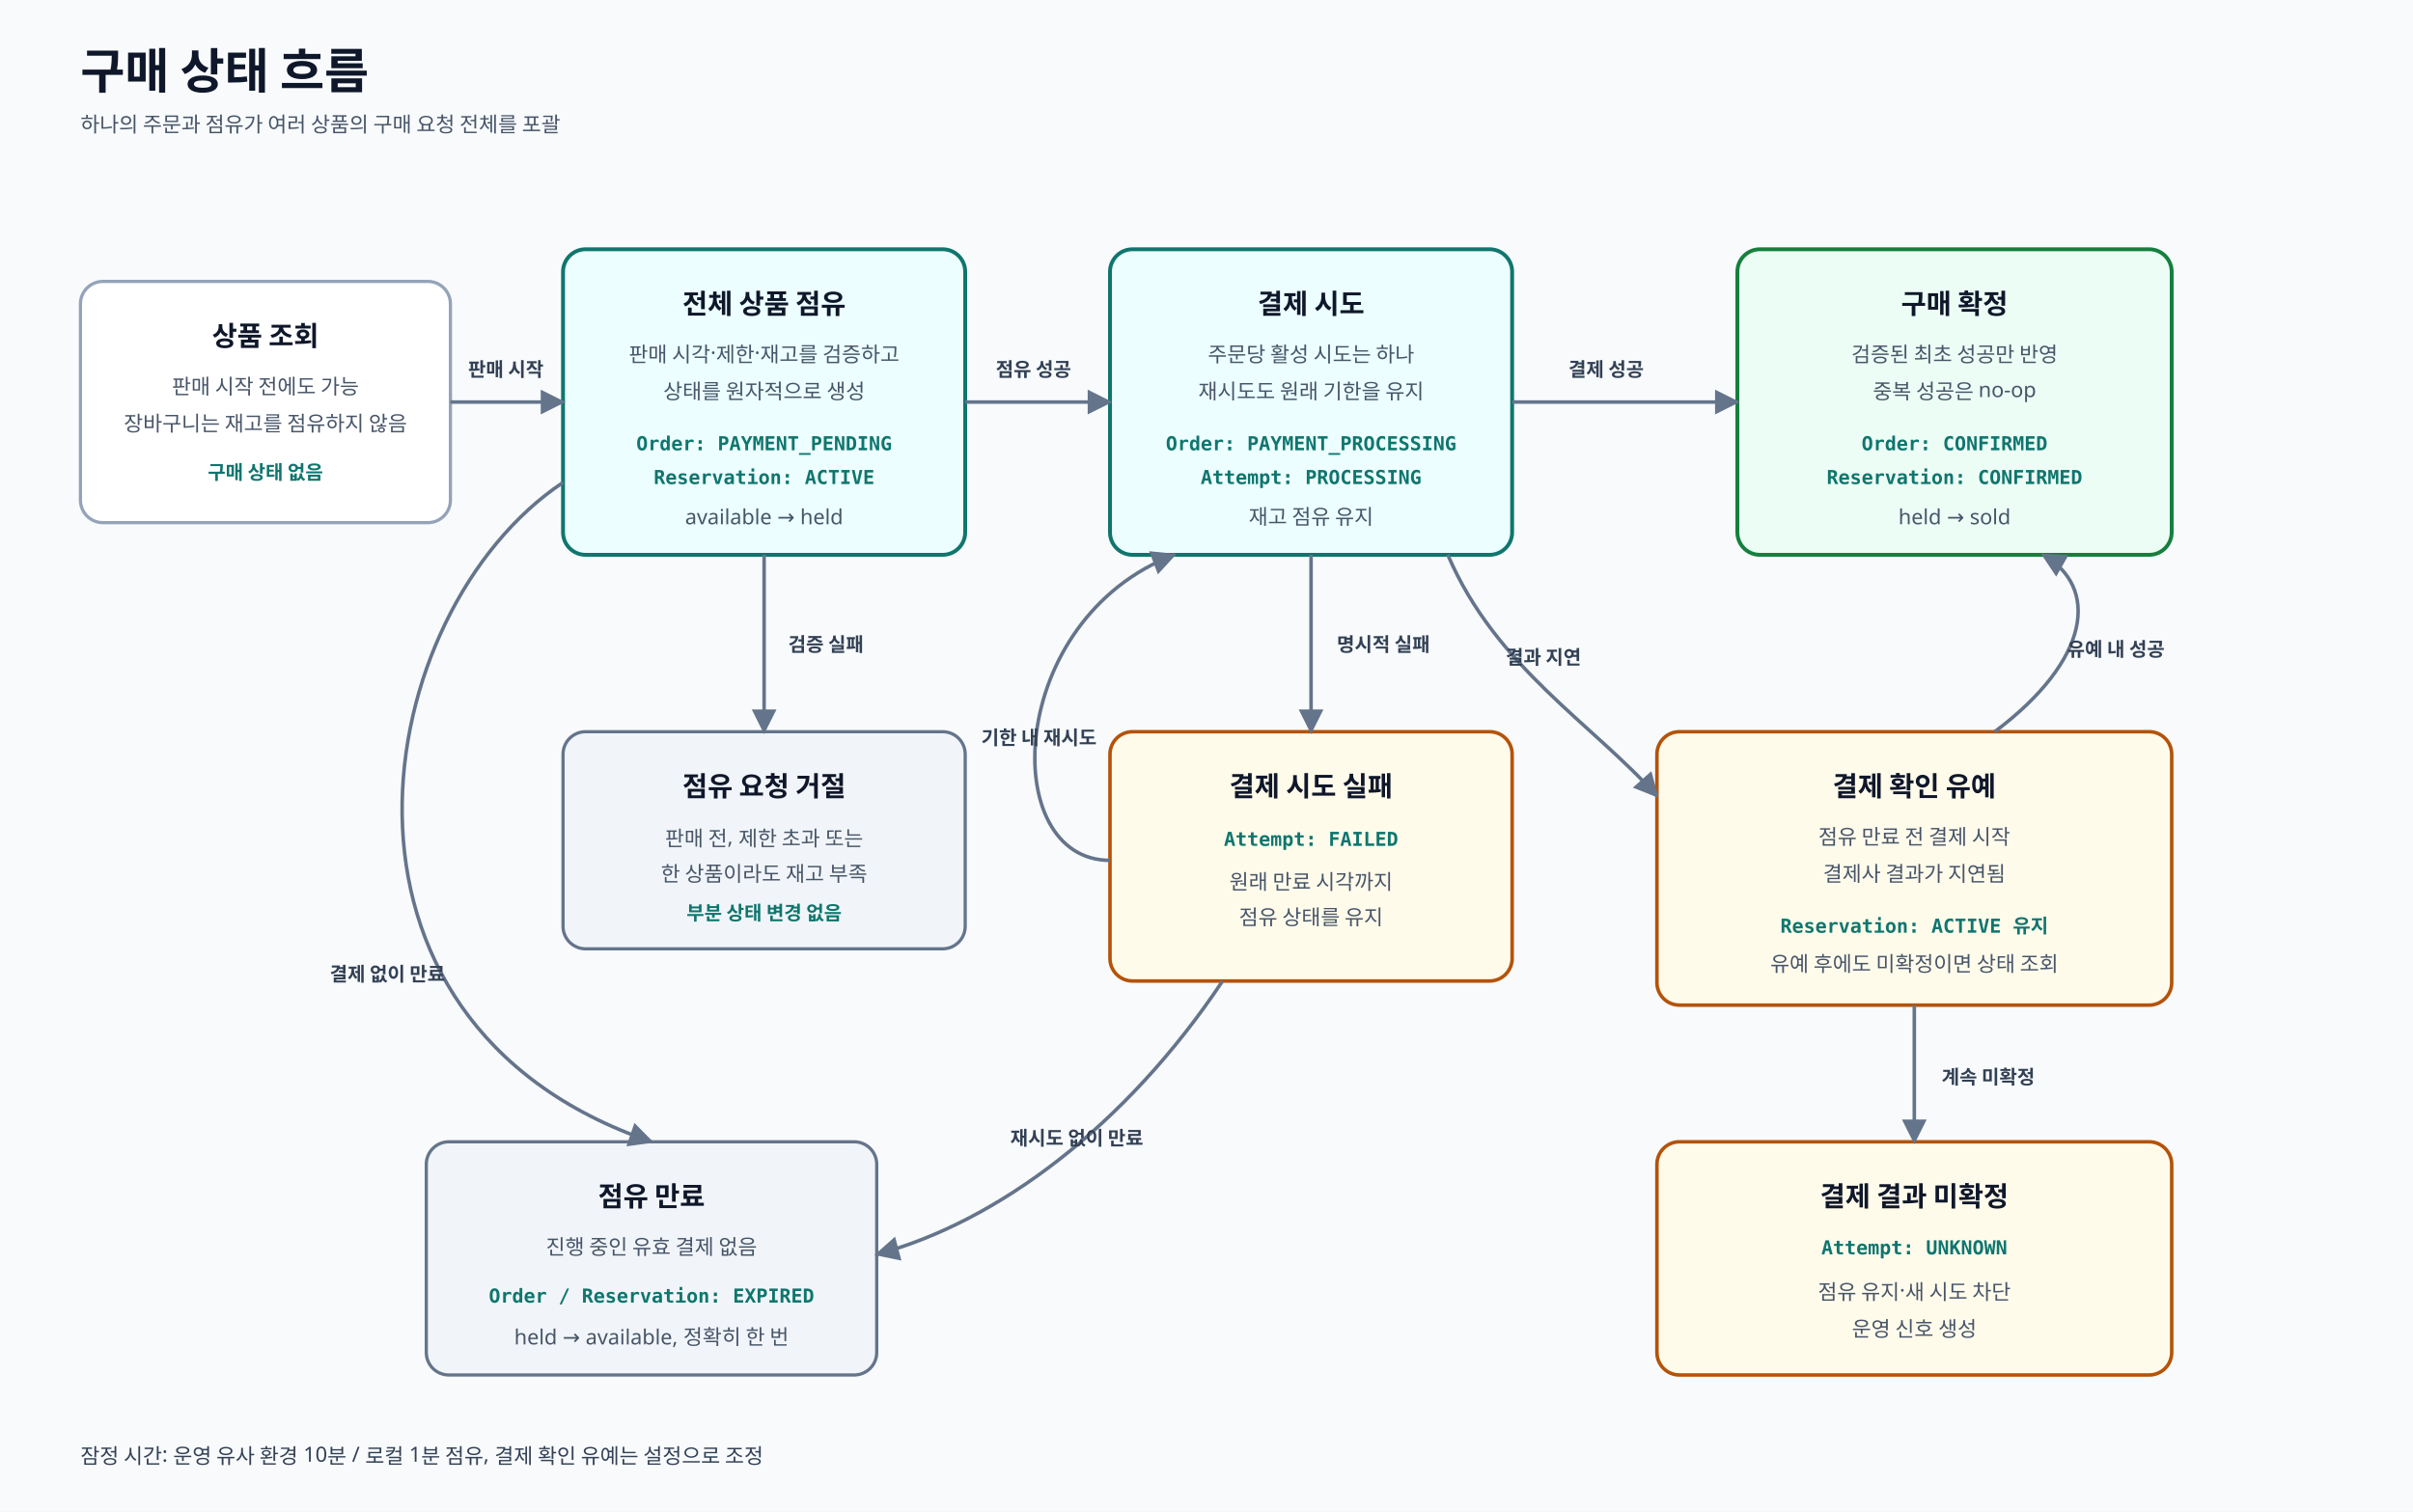
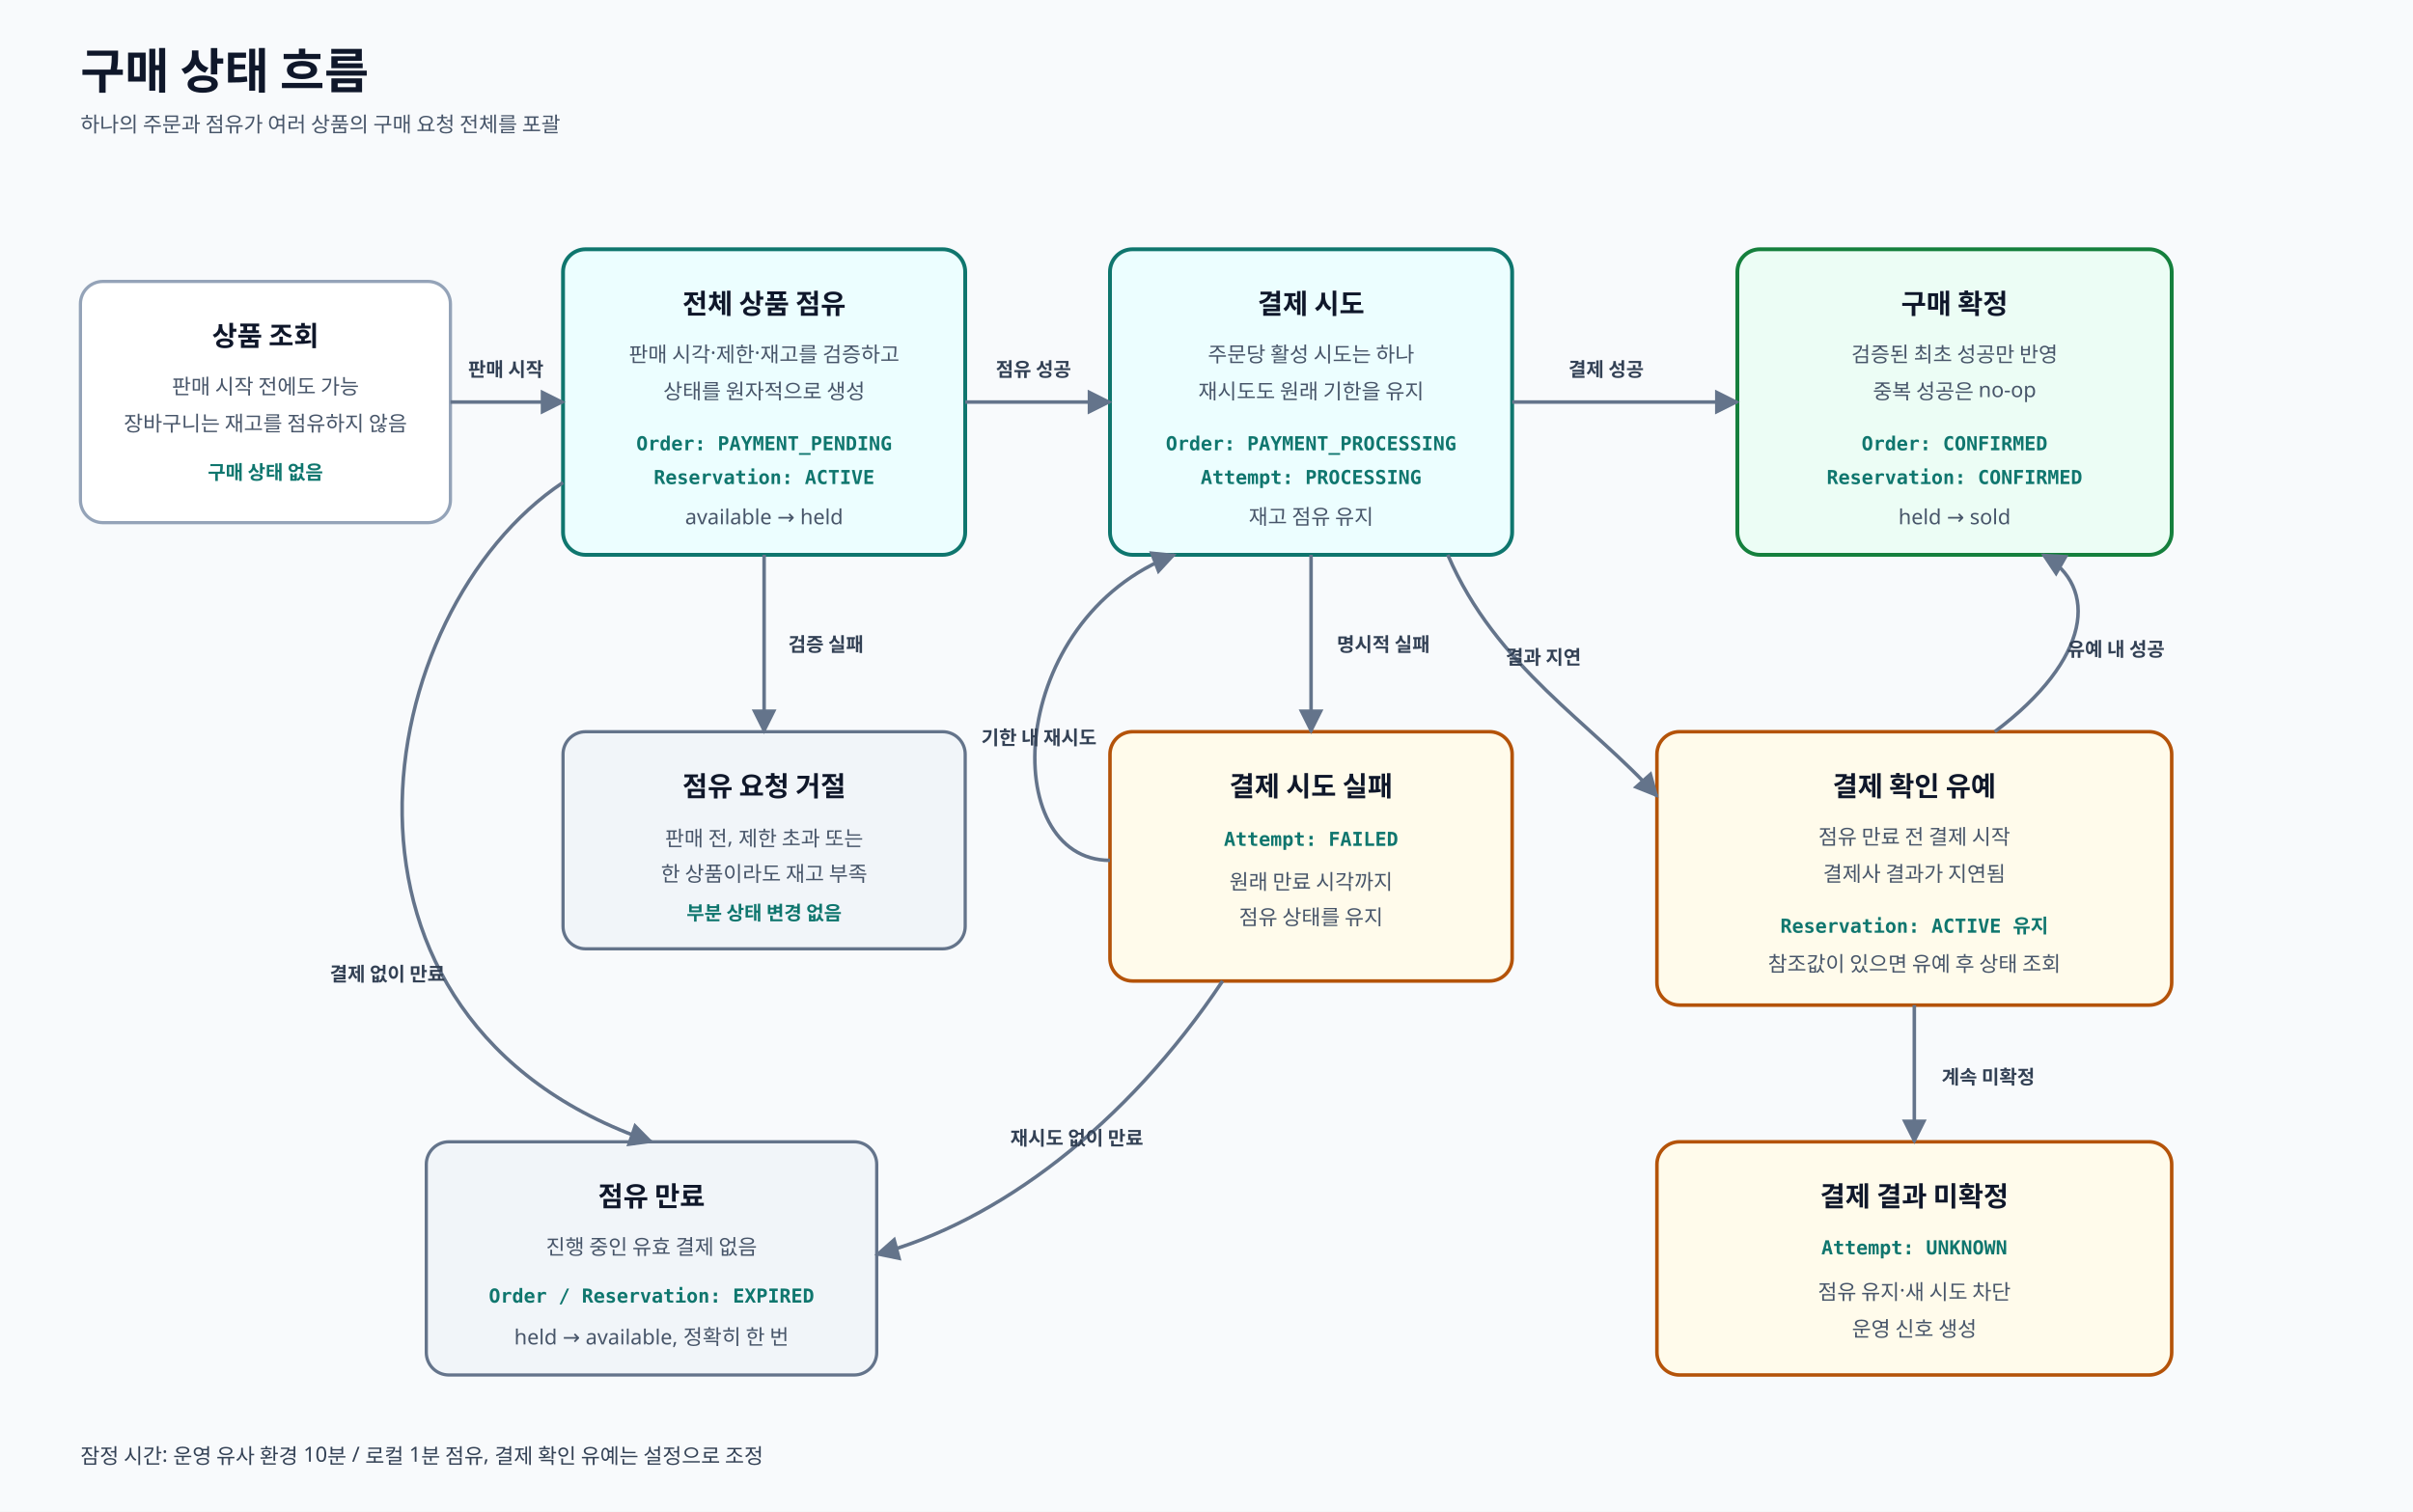
<svg xmlns="http://www.w3.org/2000/svg" width="1500" height="940" viewBox="0 0 1500 940" role="img" aria-labelledby="title desc">
  <defs>
    <style>
      :root { color-scheme: light dark; }
      .bg { fill: #f8fafc; }
      .phase { fill: #ffffff; stroke: #94a3b8; stroke-width: 2; }
      .active { fill: #ecfeff; stroke: #0f766e; stroke-width: 2.4; }
      .success { fill: #ecfdf5; stroke: #15803d; stroke-width: 2.4; }
      .warning { fill: #fffbeb; stroke: #b45309; stroke-width: 2.2; }
      .terminal { fill: #f1f5f9; stroke: #64748b; stroke-width: 2; }
      .title { fill: #0f172a; font: 700 30px "Malgun Gothic", system-ui, sans-serif; }
      .name { fill: #0f172a; font: 700 17px "Malgun Gothic", system-ui, sans-serif; }
      .copy { fill: #475569; font: 400 13px "Malgun Gothic", system-ui, sans-serif; }
      .state { fill: #0f766e; font: 600 12px ui-monospace, SFMono-Regular, Consolas, monospace; }
      .arrow { fill: none; stroke: #64748b; stroke-width: 2.2; marker-end: url(#arrow); }
      .edge-label { fill: #334155; font: 600 12px "Malgun Gothic", system-ui, sans-serif; }
      .note { fill: #334155; font: 500 13px "Malgun Gothic", system-ui, sans-serif; }
      @media (prefers-color-scheme: dark) {
        .bg { fill: #0f172a; }
        .phase, .terminal { fill: #1e293b; stroke: #64748b; }
        .active { fill: #134e4a; stroke: #2dd4bf; }
        .success { fill: #14532d; stroke: #4ade80; }
        .warning { fill: #451a03; stroke: #f59e0b; }
        .title, .name { fill: #f8fafc; }
        .copy, .edge-label, .note { fill: #cbd5e1; }
        .state { fill: #5eead4; }
        .arrow { stroke: #94a3b8; }
      }
    </style>
    <marker id="arrow" viewBox="0 0 10 10" refX="9" refY="5" markerWidth="7" markerHeight="7" orient="auto-start-reverse">
      <path d="M0 0L10 5L0 10z" fill="#64748b" />
    </marker>
  </defs>
  <rect class="bg" width="1500" height="940" />
  <text class="title" x="50" y="55">구매 상태 흐름</text>
  <text class="copy" x="50" y="82">하나의 주문과 점유가 여러 상품의 구매 요청 전체를 포괄</text>
  <rect class="phase" x="50" y="175" width="230" height="150" rx="14" />
  <text class="name" x="165" y="215" text-anchor="middle">상품 조회</text>
  <text class="copy" x="165" y="245" text-anchor="middle">판매 시작 전에도 가능</text>
  <text class="copy" x="165" y="268" text-anchor="middle">장바구니는 재고를 점유하지 않음</text>
  <text class="state" x="165" y="298" text-anchor="middle">구매 상태 없음</text>
  <rect class="active" x="350" y="155" width="250" height="190" rx="14" />
  <text class="name" x="475" y="195" text-anchor="middle">전체 상품 점유</text>
  <text class="copy" x="475" y="225" text-anchor="middle">판매 시각·제한·재고를 검증하고</text>
  <text class="copy" x="475" y="248" text-anchor="middle">상태를 원자적으로 생성</text>
  <text class="state" x="475" y="280" text-anchor="middle">Order: PAYMENT_PENDING</text>
  <text class="state" x="475" y="301" text-anchor="middle">Reservation: ACTIVE</text>
  <text class="copy" x="475" y="326" text-anchor="middle">available → held</text>
  <rect class="active" x="690" y="155" width="250" height="190" rx="14" />
  <text class="name" x="815" y="195" text-anchor="middle">결제 시도</text>
  <text class="copy" x="815" y="225" text-anchor="middle">주문당 활성 시도는 하나</text>
  <text class="copy" x="815" y="248" text-anchor="middle">재시도도 원래 기한을 유지</text>
  <text class="state" x="815" y="280" text-anchor="middle">Order: PAYMENT_PROCESSING</text>
  <text class="state" x="815" y="301" text-anchor="middle">Attempt: PROCESSING</text>
  <text class="copy" x="815" y="326" text-anchor="middle">재고 점유 유지</text>
  <rect class="success" x="1080" y="155" width="270" height="190" rx="14" />
  <text class="name" x="1215" y="195" text-anchor="middle">구매 확정</text>
  <text class="copy" x="1215" y="225" text-anchor="middle">검증된 최초 성공만 반영</text>
  <text class="copy" x="1215" y="248" text-anchor="middle">중복 성공은 no-op</text>
  <text class="state" x="1215" y="280" text-anchor="middle">Order: CONFIRMED</text>
  <text class="state" x="1215" y="301" text-anchor="middle">Reservation: CONFIRMED</text>
  <text class="copy" x="1215" y="326" text-anchor="middle">held → sold</text>
  <path class="arrow" d="M280 250 H350" />
  <text class="edge-label" x="291" y="234">판매 시작</text>
  <path class="arrow" d="M600 250 H690" />
  <text class="edge-label" x="619" y="234">점유 성공</text>
  <path class="arrow" d="M940 250 H1080" />
  <text class="edge-label" x="975" y="234">결제 성공</text>
  <rect class="terminal" x="350" y="455" width="250" height="135" rx="14" />
  <text class="name" x="475" y="495" text-anchor="middle">점유 요청 거절</text>
  <text class="copy" x="475" y="526" text-anchor="middle">판매 전, 제한 초과 또는</text>
  <text class="copy" x="475" y="548" text-anchor="middle">한 상품이라도 재고 부족</text>
  <text class="state" x="475" y="572" text-anchor="middle">부분 상태 변경 없음</text>
  <path class="arrow" d="M475 345 V455" />
  <text class="edge-label" x="490" y="405">검증 실패</text>
  <rect class="warning" x="690" y="455" width="250" height="155" rx="14" />
  <text class="name" x="815" y="495" text-anchor="middle">결제 시도 실패</text>
  <text class="state" x="815" y="526" text-anchor="middle">Attempt: FAILED</text>
  <text class="copy" x="815" y="553" text-anchor="middle">원래 만료 시각까지</text>
  <text class="copy" x="815" y="575" text-anchor="middle">점유 상태를 유지</text>
  <path class="arrow" d="M815 345 V455" />
  <text class="edge-label" x="831" y="405">명시적 실패</text>
  <path class="arrow" d="M690 535 C620 535 625 385 730 345" />
  <text class="edge-label" x="610" y="463">기한 내 재시도</text>
  <rect class="terminal" x="265" y="710" width="280" height="145" rx="14" />
  <text class="name" x="405" y="750" text-anchor="middle">점유 만료</text>
  <text class="copy" x="405" y="780" text-anchor="middle">진행 중인 유효 결제 없음</text>
  <text class="state" x="405" y="810" text-anchor="middle">Order / Reservation: EXPIRED</text>
  <text class="copy" x="405" y="836" text-anchor="middle">held → available, 정확히 한 번</text>
  <path class="arrow" d="M350 300 C230 380 185 635 405 710" />
  <text class="edge-label" x="205" y="610">결제 없이 만료</text>
  <path class="arrow" d="M760 610 C700 700 620 760 545 780" />
  <text class="edge-label" x="628" y="712">재시도 없이 만료</text>
  <rect class="warning" x="1030" y="455" width="320" height="170" rx="14" />
  <text class="name" x="1190" y="495" text-anchor="middle">결제 확인 유예</text>
  <text class="copy" x="1190" y="525" text-anchor="middle">점유 만료 전 결제 시작</text>
  <text class="copy" x="1190" y="548" text-anchor="middle">결제사 결과가 지연됨</text>
  <text class="state" x="1190" y="580" text-anchor="middle">Reservation: ACTIVE 유지</text>
-   <text class="copy" x="1190" y="604" text-anchor="middle">유예 후에도 미확정이면 상태 조회</text>
+   <text class="copy" x="1190" y="604" text-anchor="middle">참조값이 있으면 유예 후 상태 조회</text>
  <path class="arrow" d="M900 345 C930 415 990 450 1030 495" />
  <text class="edge-label" x="936" y="413">결과 지연</text>
  <path class="arrow" d="M1240 455 C1300 410 1305 365 1270 345" />
  <text class="edge-label" x="1285" y="408">유예 내 성공</text>
  <rect class="warning" x="1030" y="710" width="320" height="145" rx="14" />
  <text class="name" x="1190" y="750" text-anchor="middle">결제 결과 미확정</text>
  <text class="state" x="1190" y="780" text-anchor="middle">Attempt: UNKNOWN</text>
  <text class="copy" x="1190" y="808" text-anchor="middle">점유 유지·새 시도 차단</text>
  <text class="copy" x="1190" y="831" text-anchor="middle">운영 신호 생성</text>
  <path class="arrow" d="M1190 625 V710" />
  <text class="edge-label" x="1207" y="674">계속 미확정</text>
  <text class="note" x="50" y="910">잠정 시간: 운영 유사 환경 10분 / 로컬 1분 점유, 결제 확인 유예는 설정으로 조정</text>
</svg>
